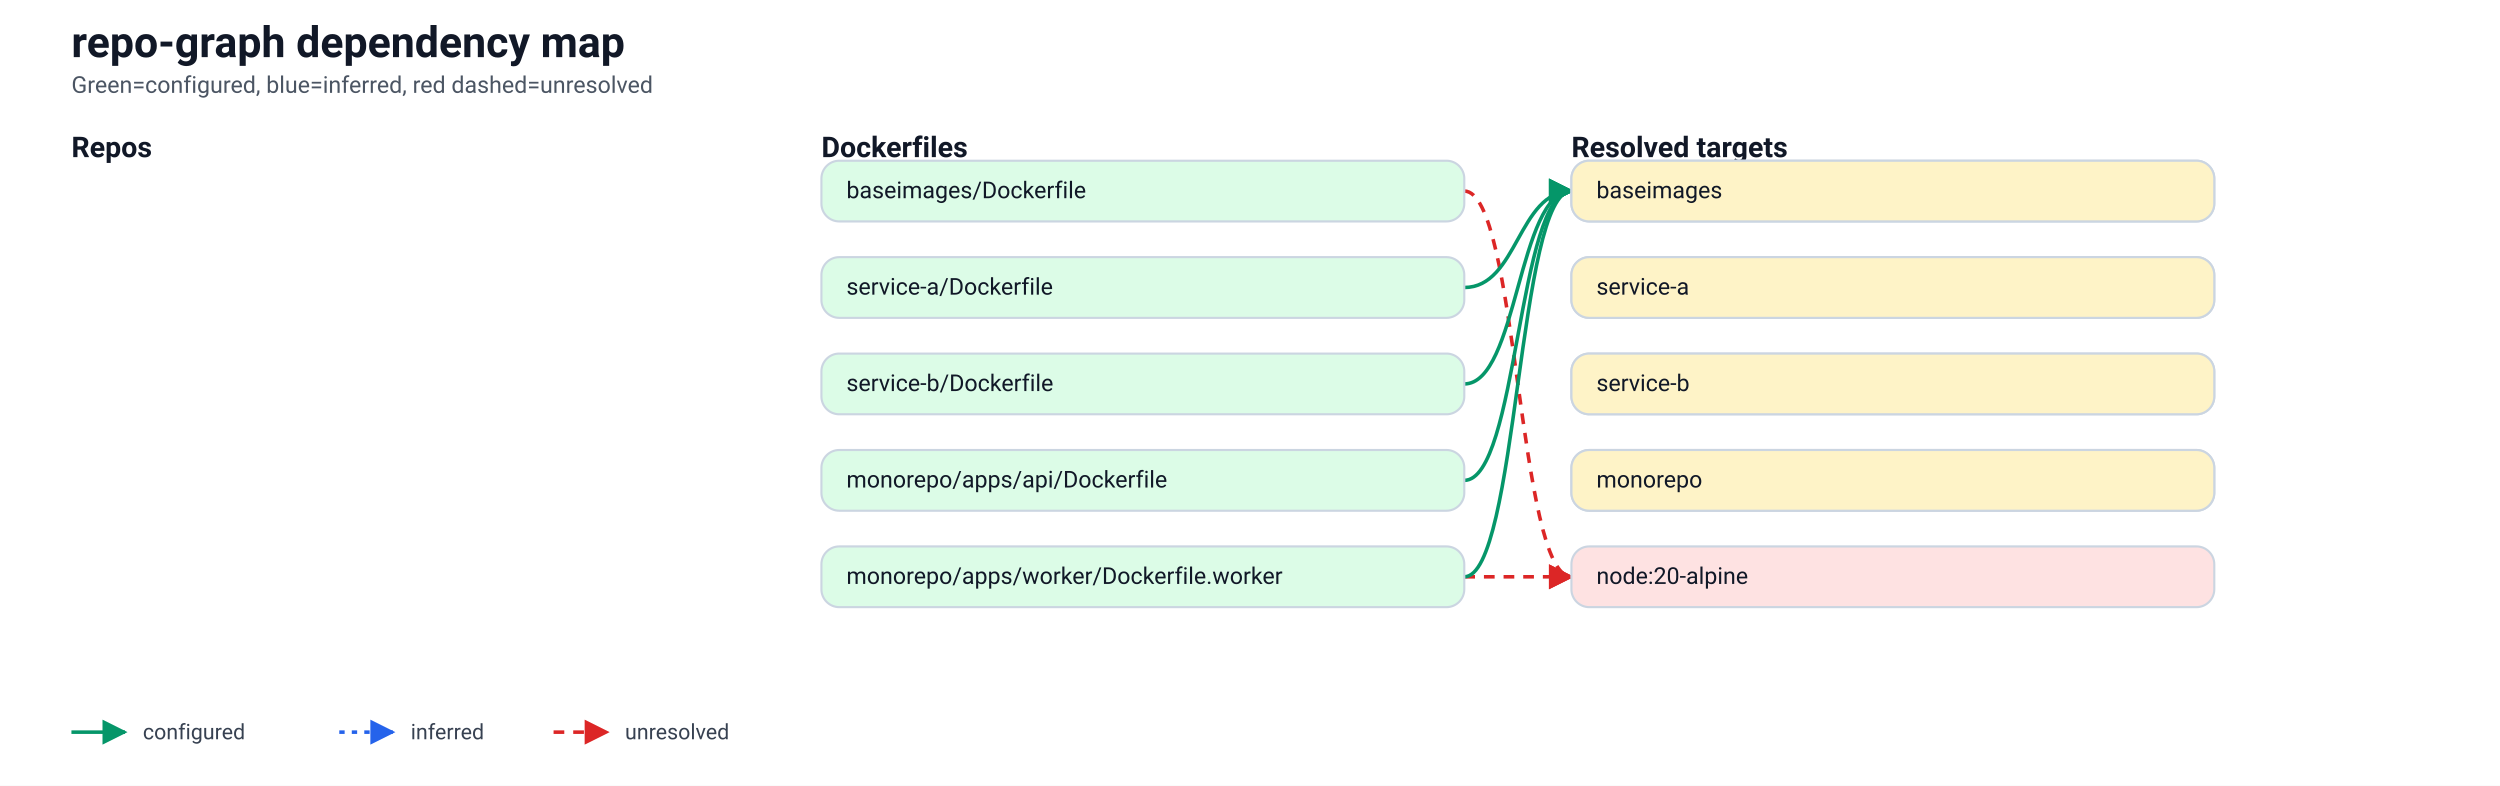
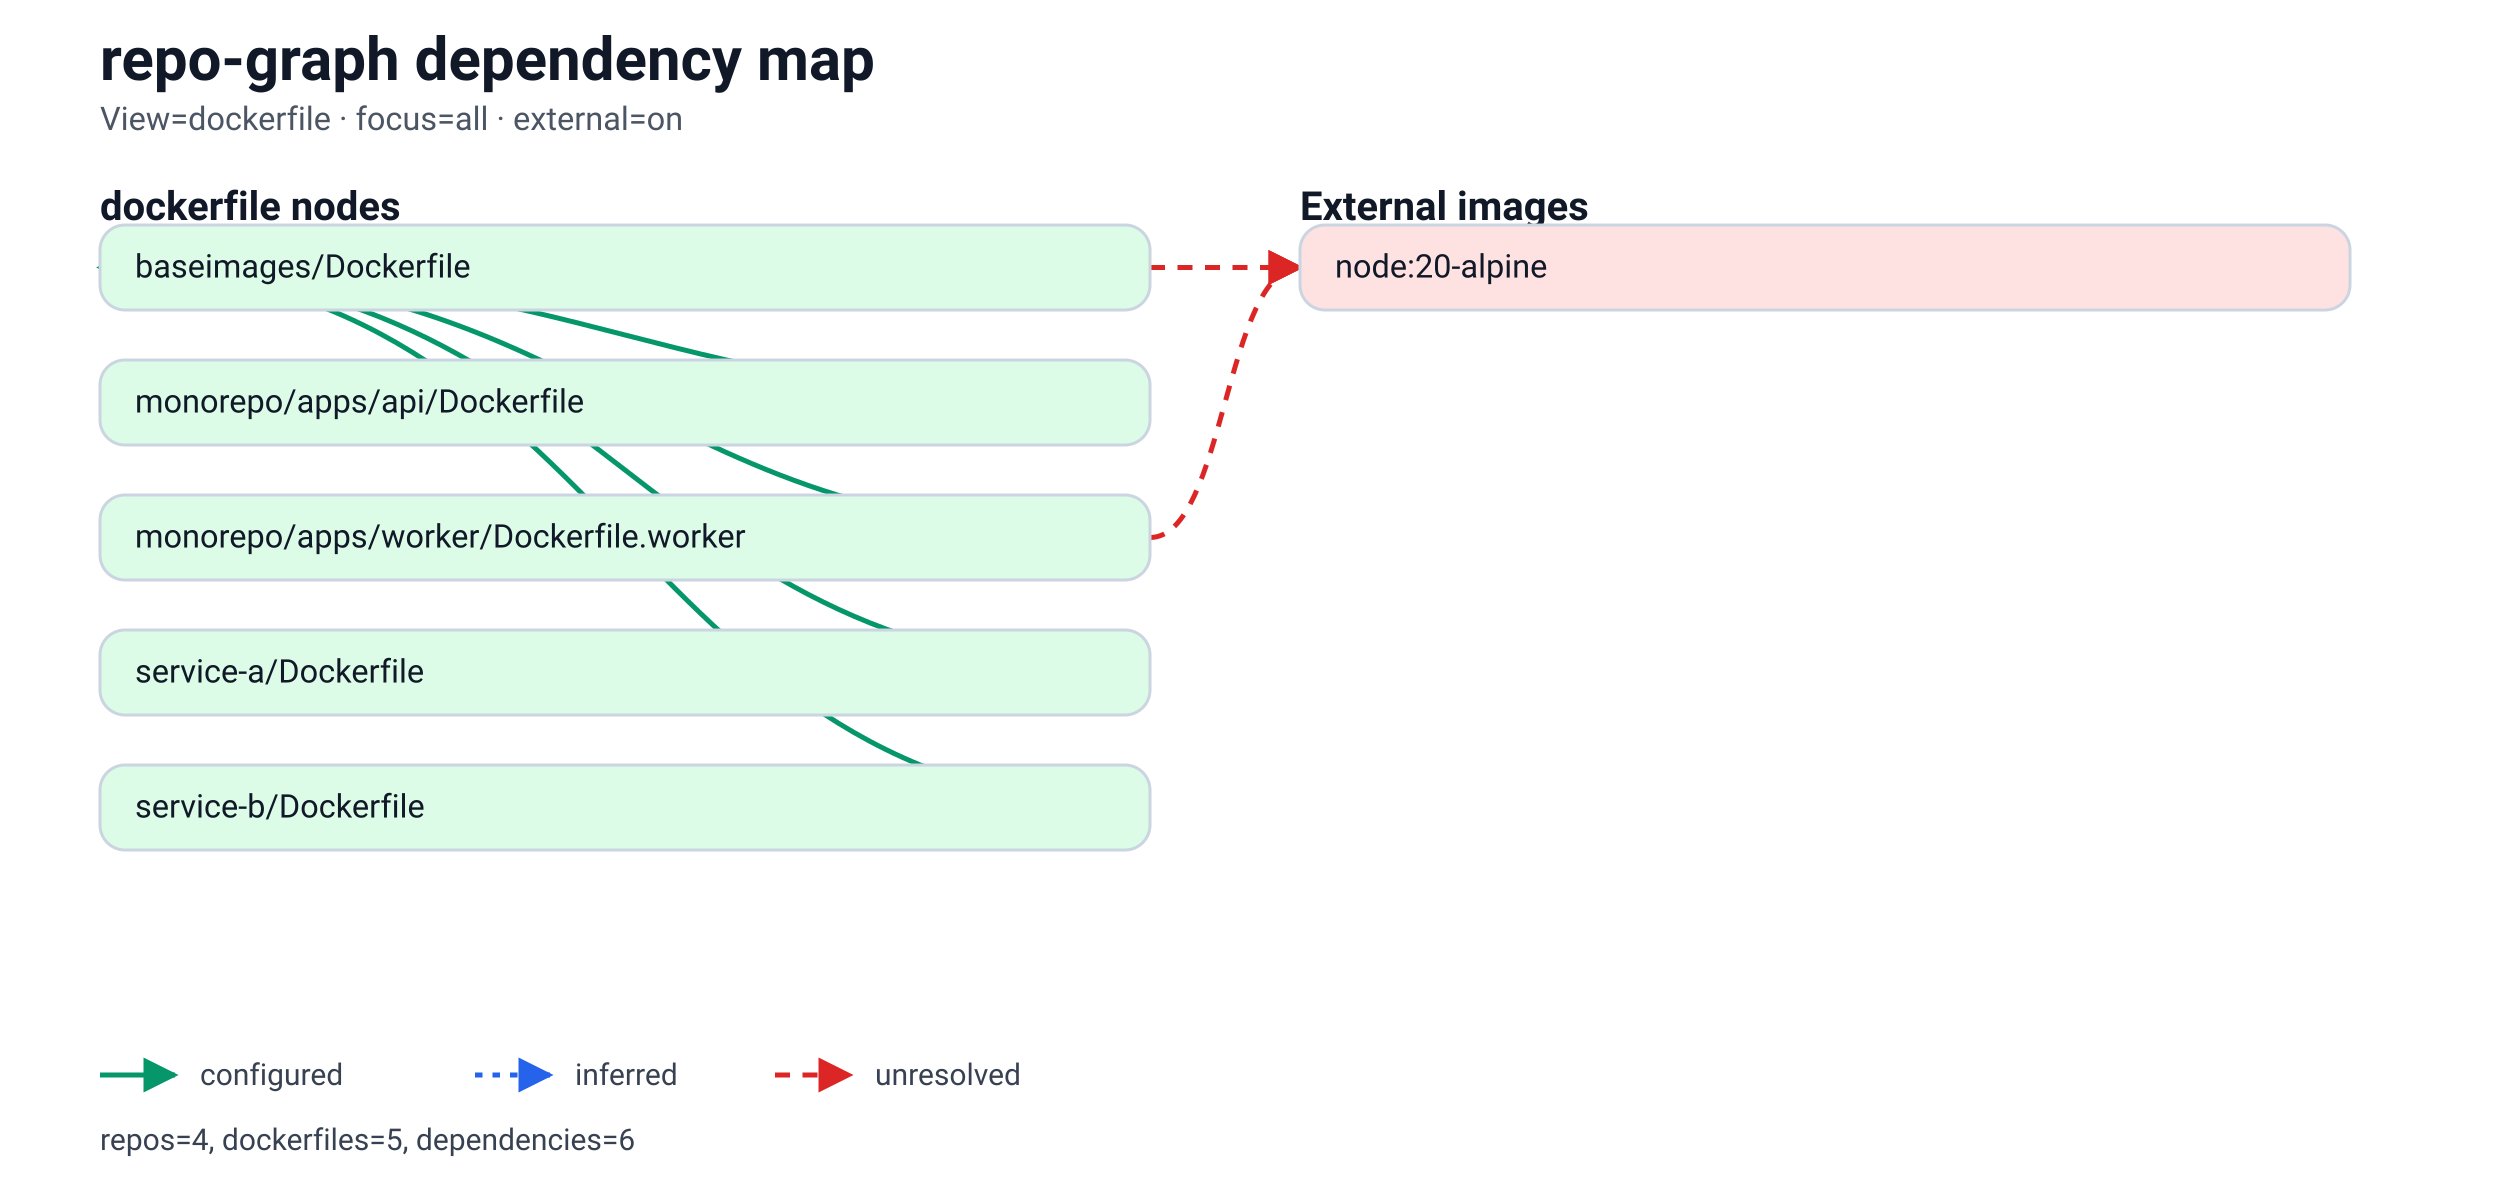
- <svg xmlns="http://www.w3.org/2000/svg" width="1400" height="440" viewBox="0 0 1400 440">
+ <svg xmlns="http://www.w3.org/2000/svg" width="1000" height="480" viewBox="0 0 1000 480">
  <style>
  .title { font: 700 24px ui-sans-serif, system-ui, -apple-system, Segoe UI, Roboto, Arial; fill: #111827; }
  .subtitle { font: 400 13px ui-sans-serif, system-ui, -apple-system, Segoe UI, Roboto, Arial; fill: #4b5563; }
  .coltitle { font: 700 16px ui-sans-serif, system-ui, -apple-system, Segoe UI, Roboto, Arial; fill: #111827; }
  .label { font: 13px ui-sans-serif, system-ui, -apple-system, Segoe UI, Roboto, Arial; fill: #111827; }
  .small { font: 12px ui-sans-serif, system-ui, -apple-system, Segoe UI, Roboto, Arial; fill: #374151; }
  .edge { stroke: #94a3b8; stroke-width: 2; fill: none; }
  .edge-configured { stroke: #059669; }
  .edge-unresolved { stroke: #dc2626; stroke-dasharray: 6 5; }
  .edge-inferred { stroke: #2563eb; stroke-dasharray: 3 4; }
  .box { stroke: #cbd5e1; stroke-width: 1.2; rx: 10; ry: 10; }
</style>
  <defs>
-     <marker id="arrow" viewBox="0 0 10 10" refX="9" refY="5" markerWidth="7" markerHeight="7" orient="auto-start-reverse">
-       <path d="M 0 0 L 10 5 L 0 10 z" fill="#94a3b8" />
-     </marker>
    <marker id="arrow-green" viewBox="0 0 10 10" refX="9" refY="5" markerWidth="7" markerHeight="7" orient="auto-start-reverse">
      <path d="M 0 0 L 10 5 L 0 10 z" fill="#059669" />
    </marker>
    <marker id="arrow-red" viewBox="0 0 10 10" refX="9" refY="5" markerWidth="7" markerHeight="7" orient="auto-start-reverse">
      <path d="M 0 0 L 10 5 L 0 10 z" fill="#dc2626" />
    </marker>
    <marker id="arrow-blue" viewBox="0 0 10 10" refX="9" refY="5" markerWidth="7" markerHeight="7" orient="auto-start-reverse">
      <path d="M 0 0 L 10 5 L 0 10 z" fill="#2563eb" />
    </marker>
  </defs>
-   <rect x="0" y="0" width="1400" height="440" fill="#ffffff" />
+   <rect x="0" y="0" width="1000" height="480" fill="#ffffff" />
  <text x="40" y="32" class="title">repo-graph dependency map</text>
-   <text x="40" y="52" class="subtitle">Green=configured, blue=inferred, red dashed=unresolved</text>
-   <text x="40" y="88" class="coltitle">Repos</text>
-   <text x="460" y="88" class="coltitle">Dockerfiles</text>
-   <text x="880" y="88" class="coltitle">Resolved targets</text>
-   <path d="M 820 107 C 850 107, 850 323, 880 323" class="edge edge-unresolved" marker-end="url(#arrow-red)" />
-   <path d="M 820 161 C 850 161, 850 107, 880 107" class="edge edge-configured" marker-end="url(#arrow-green)" />
-   <path d="M 820 215 C 850 215, 850 107, 880 107" class="edge edge-configured" marker-end="url(#arrow-green)" />
-   <path d="M 820 269 C 850 269, 850 107, 880 107" class="edge edge-configured" marker-end="url(#arrow-green)" />
-   <path d="M 820 323 C 850 323, 850 323, 880 323" class="edge edge-unresolved" marker-end="url(#arrow-red)" />
-   <path d="M 820 323 C 850 323, 850 107, 880 107" class="edge edge-configured" marker-end="url(#arrow-green)" />
-   <rect class="box" x="880" y="90" width="360" height="34" fill="#dbeafe" />
-   <text x="894" y="111" class="label">baseimages</text>
-   <rect class="box" x="880" y="144" width="360" height="34" fill="#dbeafe" />
-   <text x="894" y="165" class="label">service-a</text>
-   <rect class="box" x="880" y="198" width="360" height="34" fill="#dbeafe" />
-   <text x="894" y="219" class="label">service-b</text>
-   <rect class="box" x="880" y="252" width="360" height="34" fill="#dbeafe" />
-   <text x="894" y="273" class="label">monorepo</text>
-   <rect class="box" x="460" y="90" width="360" height="34" fill="#dcfce7" />
-   <text x="474" y="111" class="label">baseimages/Dockerfile</text>
-   <rect class="box" x="460" y="144" width="360" height="34" fill="#dcfce7" />
-   <text x="474" y="165" class="label">service-a/Dockerfile</text>
-   <rect class="box" x="460" y="198" width="360" height="34" fill="#dcfce7" />
-   <text x="474" y="219" class="label">service-b/Dockerfile</text>
-   <rect class="box" x="460" y="252" width="360" height="34" fill="#dcfce7" />
-   <text x="474" y="273" class="label">monorepo/apps/api/Dockerfile</text>
-   <rect class="box" x="460" y="306" width="360" height="34" fill="#dcfce7" />
-   <text x="474" y="327" class="label">monorepo/apps/worker/Dockerfile.worker</text>
-   <rect class="box" x="880" y="90" width="360" height="34" fill="#fef3c7" />
-   <text x="894" y="111" class="label">baseimages</text>
-   <rect class="box" x="880" y="144" width="360" height="34" fill="#fef3c7" />
-   <text x="894" y="165" class="label">service-a</text>
-   <rect class="box" x="880" y="198" width="360" height="34" fill="#fef3c7" />
-   <text x="894" y="219" class="label">service-b</text>
-   <rect class="box" x="880" y="252" width="360" height="34" fill="#fef3c7" />
-   <text x="894" y="273" class="label">monorepo</text>
-   <rect class="box" x="880" y="306" width="360" height="34" fill="#fee2e2" />
-   <text x="894" y="327" class="label">node:20-alpine</text>
-   <line x1="40" y1="410" x2="70" y2="410" class="edge edge-configured" marker-end="url(#arrow-green)" />
-   <text x="80" y="414" class="small">configured</text>
-   <line x1="190" y1="410" x2="220" y2="410" class="edge edge-inferred" marker-end="url(#arrow-blue)" />
-   <text x="230" y="414" class="small">inferred</text>
-   <line x1="310" y1="410" x2="340" y2="410" class="edge edge-unresolved" marker-end="url(#arrow-red)" />
-   <text x="350" y="414" class="small">unresolved</text>
+   <text x="40" y="52" class="subtitle">View=dockerfile · focus=all · external=on</text>
+   <text x="40" y="88" class="coltitle">dockerfile nodes</text>
+   <text x="520" y="88" class="coltitle">External images</text>
+   <path d="M 460 107 C 490 107, 490 107, 520 107" class="edge edge-unresolved" marker-end="url(#arrow-red)" />
+   <path d="M 460 161 C 250 161, 250 107, 40 107" class="edge edge-configured" marker-end="url(#arrow-green)" />
+   <path d="M 460 215 C 250 215, 250 107, 40 107" class="edge edge-configured" marker-end="url(#arrow-green)" />
+   <path d="M 460 215 C 490 215, 490 107, 520 107" class="edge edge-unresolved" marker-end="url(#arrow-red)" />
+   <path d="M 460 269 C 250 269, 250 107, 40 107" class="edge edge-configured" marker-end="url(#arrow-green)" />
+   <path d="M 460 323 C 250 323, 250 107, 40 107" class="edge edge-configured" marker-end="url(#arrow-green)" />
+   <rect class="box" x="40" y="90" width="420" height="34" fill="#dcfce7" />
+   <text x="54" y="111" class="label">baseimages/Dockerfile</text>
+   <rect class="box" x="40" y="144" width="420" height="34" fill="#dcfce7" />
+   <text x="54" y="165" class="label">monorepo/apps/api/Dockerfile</text>
+   <rect class="box" x="40" y="198" width="420" height="34" fill="#dcfce7" />
+   <text x="54" y="219" class="label">monorepo/apps/worker/Dockerfile.worker</text>
+   <rect class="box" x="40" y="252" width="420" height="34" fill="#dcfce7" />
+   <text x="54" y="273" class="label">service-a/Dockerfile</text>
+   <rect class="box" x="40" y="306" width="420" height="34" fill="#dcfce7" />
+   <text x="54" y="327" class="label">service-b/Dockerfile</text>
+   <rect class="box" x="520" y="90" width="420" height="34" fill="#fee2e2" />
+   <text x="534" y="111" class="label">node:20-alpine</text>
+   <line x1="40" y1="430" x2="70" y2="430" class="edge edge-configured" marker-end="url(#arrow-green)" />
+   <text x="80" y="434" class="small">configured</text>
+   <line x1="190" y1="430" x2="220" y2="430" class="edge edge-inferred" marker-end="url(#arrow-blue)" />
+   <text x="230" y="434" class="small">inferred</text>
+   <line x1="310" y1="430" x2="340" y2="430" class="edge edge-unresolved" marker-end="url(#arrow-red)" />
+   <text x="350" y="434" class="small">unresolved</text>
+   <text x="40" y="460" class="small">repos=4, dockerfiles=5, dependencies=6</text>
</svg>
